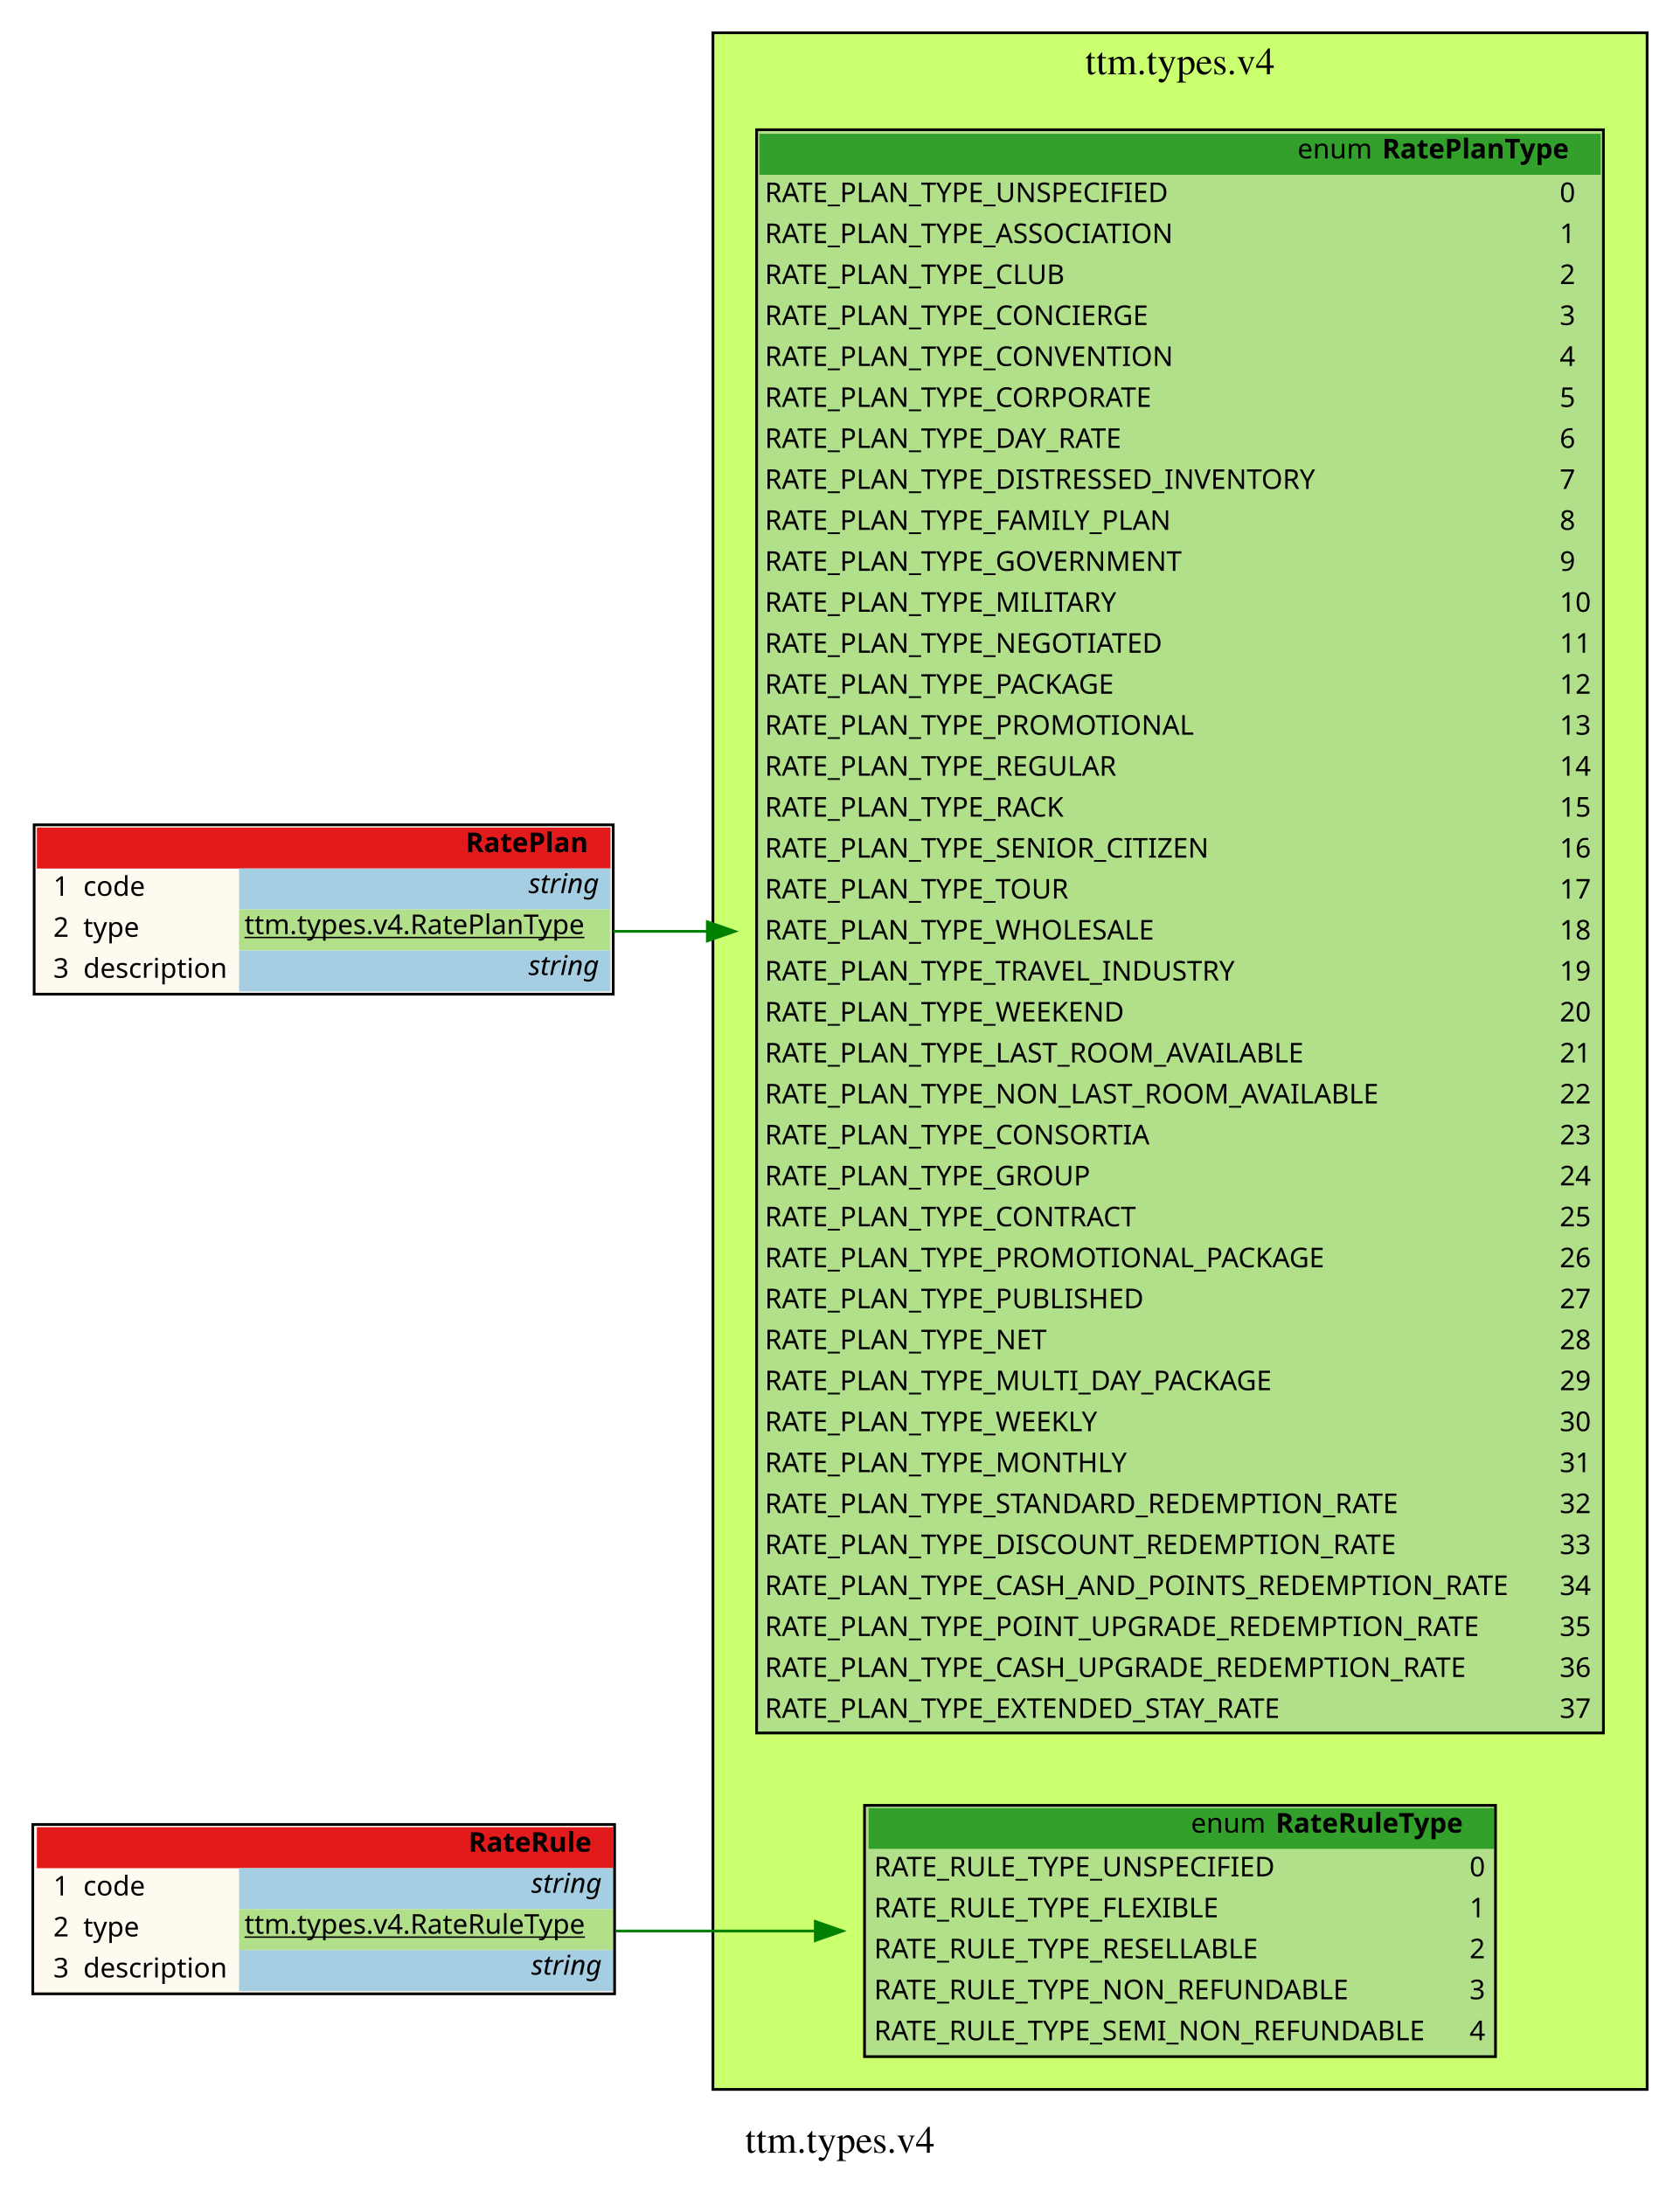
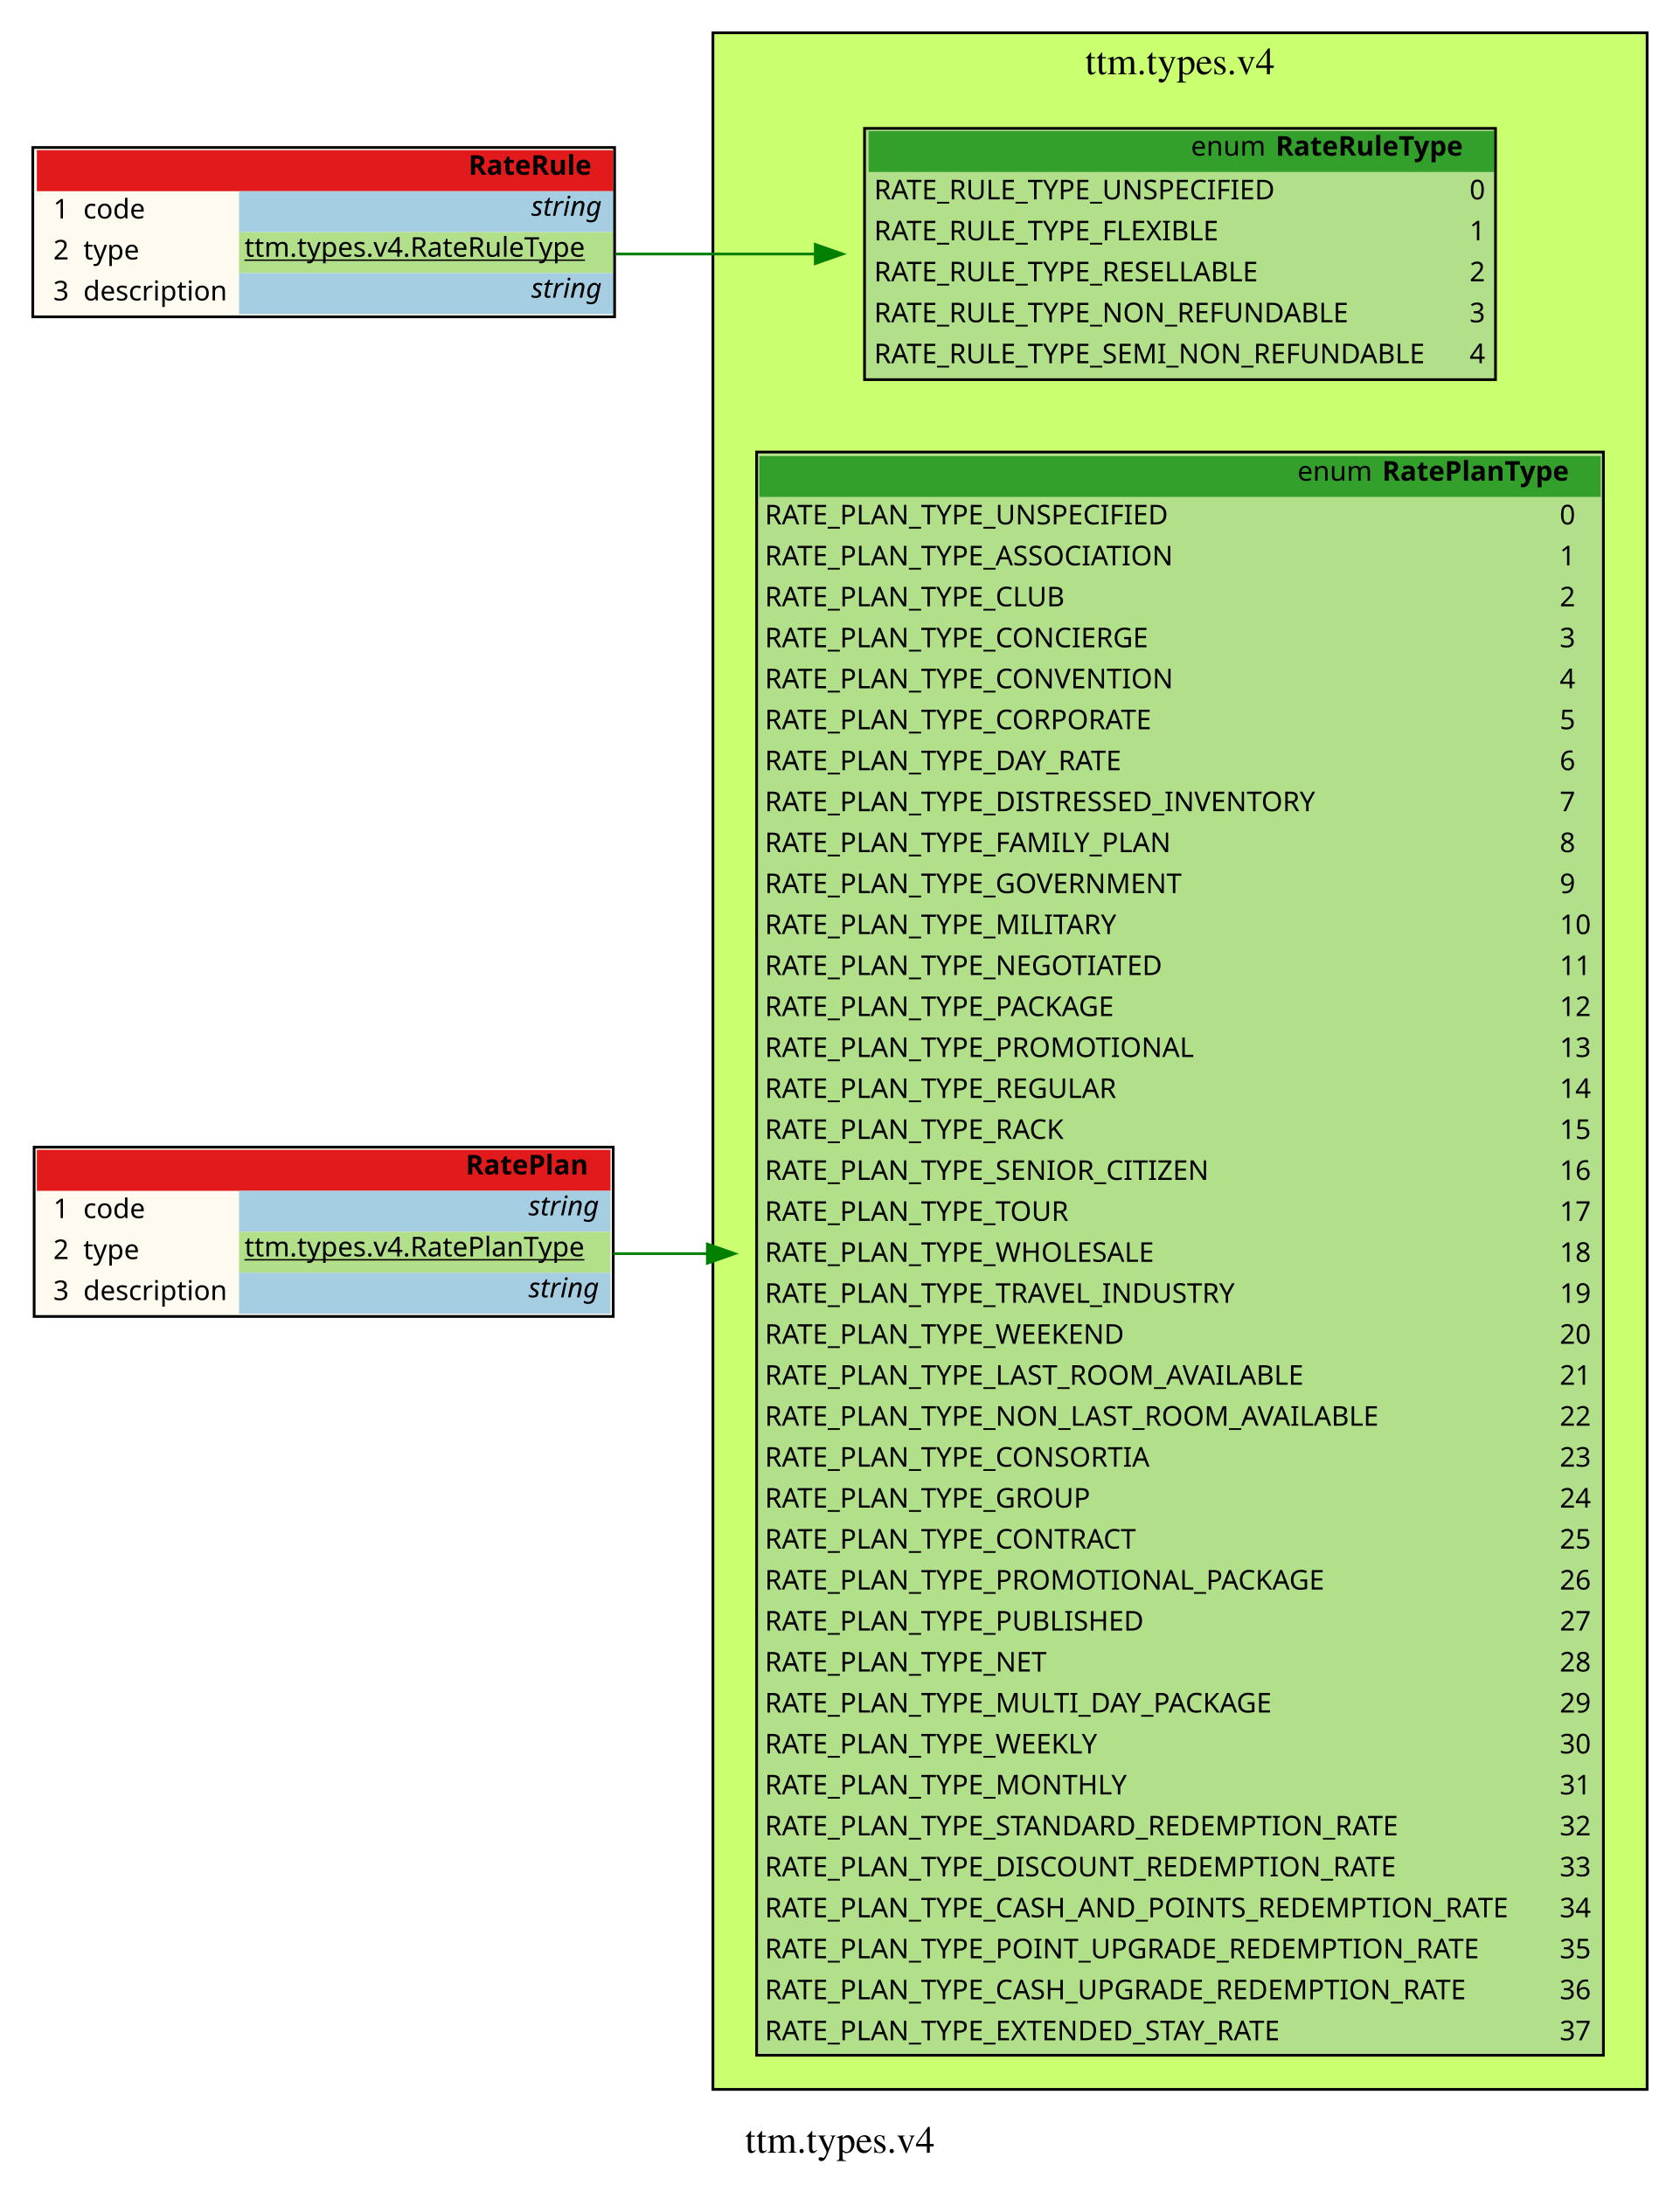
<svg xmlns="http://www.w3.org/2000/svg" xmlns:xlink="http://www.w3.org/1999/xlink" width="820" height="800pt" viewBox="0 0 615 800">
  <g class="graph" transform="translate(4 796)">
    <a xlink:title="ttm.types.v4">
      <text x="303.5" y="-7.8" font-family="Times,serif" font-size="14" text-anchor="middle">ttm.types.v4</text>
    </a>
    <a xlink:title="ttm.types.v4" class="cluster">
      <path fill="#caff70" stroke="#000" d="M257-31v-753h342v753z" />
      <text x="428" y="-768.8" font-family="Times,serif" font-size="14" text-anchor="middle">ttm.types.v4</text>
    </a>
+     <a xlink:title="RatePlanType" class="node">
+       <path fill="#b2df8a" stroke="transparent" d="M273-43.5v-587h310v587z" />
+       <path fill="#33a02c" stroke="transparent" d="M274-614v-15h308v15z" />
+       <text x="471" y="-620" font-family="Ubuntu" font-size="10">enum </text>
+       <text x="502" y="-620" font-family="Ubuntu" font-size="10" font-weight="bold">RatePlanType</text>
+       <path fill="#b2df8a" stroke="transparent" d="M274-599v-15h291v15z" />
+       <text x="276" y="-604" font-family="Ubuntu" font-size="10">RATE_PLAN_TYPE_UNSPECIFIED</text>
+       <path fill="#b2df8a" stroke="transparent" d="M565-599v-15h17v15z" />
+       <text x="567" y="-604" font-family="Ubuntu" font-size="10">0</text>
+       <path fill="#b2df8a" stroke="transparent" d="M274-584v-15h291v15z" />
+       <text x="276" y="-589" font-family="Ubuntu" font-size="10">RATE_PLAN_TYPE_ASSOCIATION</text>
+       <path fill="#b2df8a" stroke="transparent" d="M565-584v-15h17v15z" />
+       <text x="567" y="-589" font-family="Ubuntu" font-size="10">1</text>
+       <path fill="#b2df8a" stroke="transparent" d="M274-569v-15h291v15z" />
+       <text x="276" y="-574" font-family="Ubuntu" font-size="10">RATE_PLAN_TYPE_CLUB</text>
+       <path fill="#b2df8a" stroke="transparent" d="M565-569v-15h17v15z" />
+       <text x="567" y="-574" font-family="Ubuntu" font-size="10">2</text>
+       <path fill="#b2df8a" stroke="transparent" d="M274-554v-15h291v15z" />
+       <text x="276" y="-559" font-family="Ubuntu" font-size="10">RATE_PLAN_TYPE_CONCIERGE</text>
+       <path fill="#b2df8a" stroke="transparent" d="M565-554v-15h17v15z" />
+       <text x="567" y="-559" font-family="Ubuntu" font-size="10">3</text>
+       <path fill="#b2df8a" stroke="transparent" d="M274-539v-15h291v15z" />
+       <text x="276" y="-544" font-family="Ubuntu" font-size="10">RATE_PLAN_TYPE_CONVENTION</text>
+       <path fill="#b2df8a" stroke="transparent" d="M565-539v-15h17v15z" />
+       <text x="567" y="-544" font-family="Ubuntu" font-size="10">4</text>
+       <path fill="#b2df8a" stroke="transparent" d="M274-524v-15h291v15z" />
+       <text x="276" y="-529" font-family="Ubuntu" font-size="10">RATE_PLAN_TYPE_CORPORATE</text>
+       <path fill="#b2df8a" stroke="transparent" d="M565-524v-15h17v15z" />
+       <text x="567" y="-529" font-family="Ubuntu" font-size="10">5</text>
+       <path fill="#b2df8a" stroke="transparent" d="M274-509v-15h291v15z" />
+       <text x="276" y="-514" font-family="Ubuntu" font-size="10">RATE_PLAN_TYPE_DAY_RATE</text>
+       <path fill="#b2df8a" stroke="transparent" d="M565-509v-15h17v15z" />
+       <text x="567" y="-514" font-family="Ubuntu" font-size="10">6</text>
+       <path fill="#b2df8a" stroke="transparent" d="M274-494v-15h291v15z" />
+       <text x="276" y="-499" font-family="Ubuntu" font-size="10">RATE_PLAN_TYPE_DISTRESSED_INVENTORY</text>
+       <path fill="#b2df8a" stroke="transparent" d="M565-494v-15h17v15z" />
+       <text x="567" y="-499" font-family="Ubuntu" font-size="10">7</text>
+       <path fill="#b2df8a" stroke="transparent" d="M274-479v-15h291v15z" />
+       <text x="276" y="-484" font-family="Ubuntu" font-size="10">RATE_PLAN_TYPE_FAMILY_PLAN</text>
+       <path fill="#b2df8a" stroke="transparent" d="M565-479v-15h17v15z" />
+       <text x="567" y="-484" font-family="Ubuntu" font-size="10">8</text>
+       <path fill="#b2df8a" stroke="transparent" d="M274-464v-15h291v15z" />
+       <text x="276" y="-469" font-family="Ubuntu" font-size="10">RATE_PLAN_TYPE_GOVERNMENT</text>
+       <path fill="#b2df8a" stroke="transparent" d="M565-464v-15h17v15z" />
+       <text x="567" y="-469" font-family="Ubuntu" font-size="10">9</text>
+       <path fill="#b2df8a" stroke="transparent" d="M274-449v-15h291v15z" />
+       <text x="276" y="-454" font-family="Ubuntu" font-size="10">RATE_PLAN_TYPE_MILITARY</text>
+       <path fill="#b2df8a" stroke="transparent" d="M565-449v-15h17v15z" />
+       <text x="567" y="-454" font-family="Ubuntu" font-size="10">10</text>
+       <path fill="#b2df8a" stroke="transparent" d="M274-434v-15h291v15z" />
+       <text x="276" y="-439" font-family="Ubuntu" font-size="10">RATE_PLAN_TYPE_NEGOTIATED</text>
+       <path fill="#b2df8a" stroke="transparent" d="M565-434v-15h17v15z" />
+       <text x="567" y="-439" font-family="Ubuntu" font-size="10">11</text>
+       <path fill="#b2df8a" stroke="transparent" d="M274-419v-15h291v15z" />
+       <text x="276" y="-424" font-family="Ubuntu" font-size="10">RATE_PLAN_TYPE_PACKAGE</text>
+       <path fill="#b2df8a" stroke="transparent" d="M565-419v-15h17v15z" />
+       <text x="567" y="-424" font-family="Ubuntu" font-size="10">12</text>
+       <path fill="#b2df8a" stroke="transparent" d="M274-404v-15h291v15z" />
+       <text x="276" y="-409" font-family="Ubuntu" font-size="10">RATE_PLAN_TYPE_PROMOTIONAL</text>
+       <path fill="#b2df8a" stroke="transparent" d="M565-404v-15h17v15z" />
+       <text x="567" y="-409" font-family="Ubuntu" font-size="10">13</text>
+       <path fill="#b2df8a" stroke="transparent" d="M274-389v-15h291v15z" />
+       <text x="276" y="-394" font-family="Ubuntu" font-size="10">RATE_PLAN_TYPE_REGULAR</text>
+       <path fill="#b2df8a" stroke="transparent" d="M565-389v-15h17v15z" />
+       <text x="567" y="-394" font-family="Ubuntu" font-size="10">14</text>
+       <path fill="#b2df8a" stroke="transparent" d="M274-374v-15h291v15z" />
+       <text x="276" y="-379" font-family="Ubuntu" font-size="10">RATE_PLAN_TYPE_RACK</text>
+       <path fill="#b2df8a" stroke="transparent" d="M565-374v-15h17v15z" />
+       <text x="567" y="-379" font-family="Ubuntu" font-size="10">15</text>
+       <path fill="#b2df8a" stroke="transparent" d="M274-359v-15h291v15z" />
+       <text x="276" y="-364" font-family="Ubuntu" font-size="10">RATE_PLAN_TYPE_SENIOR_CITIZEN</text>
+       <path fill="#b2df8a" stroke="transparent" d="M565-359v-15h17v15z" />
+       <text x="567" y="-364" font-family="Ubuntu" font-size="10">16</text>
+       <path fill="#b2df8a" stroke="transparent" d="M274-344v-15h291v15z" />
+       <text x="276" y="-349" font-family="Ubuntu" font-size="10">RATE_PLAN_TYPE_TOUR</text>
+       <path fill="#b2df8a" stroke="transparent" d="M565-344v-15h17v15z" />
+       <text x="567" y="-349" font-family="Ubuntu" font-size="10">17</text>
+       <path fill="#b2df8a" stroke="transparent" d="M274-329v-15h291v15z" />
+       <text x="276" y="-334" font-family="Ubuntu" font-size="10">RATE_PLAN_TYPE_WHOLESALE</text>
+       <path fill="#b2df8a" stroke="transparent" d="M565-329v-15h17v15z" />
+       <text x="567" y="-334" font-family="Ubuntu" font-size="10">18</text>
+       <path fill="#b2df8a" stroke="transparent" d="M274-314v-15h291v15z" />
+       <text x="276" y="-319" font-family="Ubuntu" font-size="10">RATE_PLAN_TYPE_TRAVEL_INDUSTRY</text>
+       <path fill="#b2df8a" stroke="transparent" d="M565-314v-15h17v15z" />
+       <text x="567" y="-319" font-family="Ubuntu" font-size="10">19</text>
+       <path fill="#b2df8a" stroke="transparent" d="M274-299v-15h291v15z" />
+       <text x="276" y="-304" font-family="Ubuntu" font-size="10">RATE_PLAN_TYPE_WEEKEND</text>
+       <path fill="#b2df8a" stroke="transparent" d="M565-299v-15h17v15z" />
+       <text x="567" y="-304" font-family="Ubuntu" font-size="10">20</text>
+       <path fill="#b2df8a" stroke="transparent" d="M274-284v-15h291v15z" />
+       <text x="276" y="-289" font-family="Ubuntu" font-size="10">RATE_PLAN_TYPE_LAST_ROOM_AVAILABLE</text>
+       <path fill="#b2df8a" stroke="transparent" d="M565-284v-15h17v15z" />
+       <text x="567" y="-289" font-family="Ubuntu" font-size="10">21</text>
+       <path fill="#b2df8a" stroke="transparent" d="M274-269v-15h291v15z" />
+       <text x="276" y="-274" font-family="Ubuntu" font-size="10">RATE_PLAN_TYPE_NON_LAST_ROOM_AVAILABLE</text>
+       <path fill="#b2df8a" stroke="transparent" d="M565-269v-15h17v15z" />
+       <text x="567" y="-274" font-family="Ubuntu" font-size="10">22</text>
+       <path fill="#b2df8a" stroke="transparent" d="M274-254v-15h291v15z" />
+       <text x="276" y="-259" font-family="Ubuntu" font-size="10">RATE_PLAN_TYPE_CONSORTIA</text>
+       <path fill="#b2df8a" stroke="transparent" d="M565-254v-15h17v15z" />
+       <text x="567" y="-259" font-family="Ubuntu" font-size="10">23</text>
+       <path fill="#b2df8a" stroke="transparent" d="M274-239v-15h291v15z" />
+       <text x="276" y="-244" font-family="Ubuntu" font-size="10">RATE_PLAN_TYPE_GROUP</text>
+       <path fill="#b2df8a" stroke="transparent" d="M565-239v-15h17v15z" />
+       <text x="567" y="-244" font-family="Ubuntu" font-size="10">24</text>
+       <path fill="#b2df8a" stroke="transparent" d="M274-224v-15h291v15z" />
+       <text x="276" y="-229" font-family="Ubuntu" font-size="10">RATE_PLAN_TYPE_CONTRACT</text>
+       <path fill="#b2df8a" stroke="transparent" d="M565-224v-15h17v15z" />
+       <text x="567" y="-229" font-family="Ubuntu" font-size="10">25</text>
+       <path fill="#b2df8a" stroke="transparent" d="M274-209v-15h291v15z" />
+       <text x="276" y="-214" font-family="Ubuntu" font-size="10">RATE_PLAN_TYPE_PROMOTIONAL_PACKAGE</text>
+       <path fill="#b2df8a" stroke="transparent" d="M565-209v-15h17v15z" />
+       <text x="567" y="-214" font-family="Ubuntu" font-size="10">26</text>
+       <path fill="#b2df8a" stroke="transparent" d="M274-194v-15h291v15z" />
+       <text x="276" y="-199" font-family="Ubuntu" font-size="10">RATE_PLAN_TYPE_PUBLISHED</text>
+       <path fill="#b2df8a" stroke="transparent" d="M565-194v-15h17v15z" />
+       <text x="567" y="-199" font-family="Ubuntu" font-size="10">27</text>
+       <path fill="#b2df8a" stroke="transparent" d="M274-179v-15h291v15z" />
+       <text x="276" y="-184" font-family="Ubuntu" font-size="10">RATE_PLAN_TYPE_NET</text>
+       <path fill="#b2df8a" stroke="transparent" d="M565-179v-15h17v15z" />
+       <text x="567" y="-184" font-family="Ubuntu" font-size="10">28</text>
+       <path fill="#b2df8a" stroke="transparent" d="M274-164v-15h291v15z" />
+       <text x="276" y="-169" font-family="Ubuntu" font-size="10">RATE_PLAN_TYPE_MULTI_DAY_PACKAGE</text>
+       <path fill="#b2df8a" stroke="transparent" d="M565-164v-15h17v15z" />
+       <text x="567" y="-169" font-family="Ubuntu" font-size="10">29</text>
+       <path fill="#b2df8a" stroke="transparent" d="M274-149v-15h291v15z" />
+       <text x="276" y="-154" font-family="Ubuntu" font-size="10">RATE_PLAN_TYPE_WEEKLY</text>
+       <path fill="#b2df8a" stroke="transparent" d="M565-149v-15h17v15z" />
+       <text x="567" y="-154" font-family="Ubuntu" font-size="10">30</text>
+       <path fill="#b2df8a" stroke="transparent" d="M274-134v-15h291v15z" />
+       <text x="276" y="-139" font-family="Ubuntu" font-size="10">RATE_PLAN_TYPE_MONTHLY</text>
+       <path fill="#b2df8a" stroke="transparent" d="M565-134v-15h17v15z" />
+       <text x="567" y="-139" font-family="Ubuntu" font-size="10">31</text>
+       <path fill="#b2df8a" stroke="transparent" d="M274-119v-15h291v15z" />
+       <text x="276" y="-124" font-family="Ubuntu" font-size="10">RATE_PLAN_TYPE_STANDARD_REDEMPTION_RATE</text>
+       <path fill="#b2df8a" stroke="transparent" d="M565-119v-15h17v15z" />
+       <text x="567" y="-124" font-family="Ubuntu" font-size="10">32</text>
+       <path fill="#b2df8a" stroke="transparent" d="M274-104v-15h291v15z" />
+       <text x="276" y="-109" font-family="Ubuntu" font-size="10">RATE_PLAN_TYPE_DISCOUNT_REDEMPTION_RATE</text>
+       <path fill="#b2df8a" stroke="transparent" d="M565-104v-15h17v15z" />
+       <text x="567" y="-109" font-family="Ubuntu" font-size="10">33</text>
+       <path fill="#b2df8a" stroke="transparent" d="M274-89v-15h291v15z" />
+       <text x="276" y="-94" font-family="Ubuntu" font-size="10">RATE_PLAN_TYPE_CASH_AND_POINTS_REDEMPTION_RATE</text>
+       <path fill="#b2df8a" stroke="transparent" d="M565-89v-15h17v15z" />
+       <text x="567" y="-94" font-family="Ubuntu" font-size="10">34</text>
+       <path fill="#b2df8a" stroke="transparent" d="M274-74v-15h291v15z" />
+       <text x="276" y="-79" font-family="Ubuntu" font-size="10">RATE_PLAN_TYPE_POINT_UPGRADE_REDEMPTION_RATE</text>
+       <path fill="#b2df8a" stroke="transparent" d="M565-74v-15h17v15z" />
+       <text x="567" y="-79" font-family="Ubuntu" font-size="10">35</text>
+       <path fill="#b2df8a" stroke="transparent" d="M274-59v-15h291v15z" />
+       <text x="276" y="-64" font-family="Ubuntu" font-size="10">RATE_PLAN_TYPE_CASH_UPGRADE_REDEMPTION_RATE</text>
+       <path fill="#b2df8a" stroke="transparent" d="M565-59v-15h17v15z" />
+       <text x="567" y="-64" font-family="Ubuntu" font-size="10">36</text>
+       <path fill="#b2df8a" stroke="transparent" d="M274-44v-15h291v15z" />
+       <text x="276" y="-49" font-family="Ubuntu" font-size="10">RATE_PLAN_TYPE_EXTENDED_STAY_RATE</text>
+       <path fill="#b2df8a" stroke="transparent" d="M565-44v-15h17v15z" />
+       <text x="567" y="-49" font-family="Ubuntu" font-size="10">37</text>
+       <path fill="none" stroke="#000" d="M273-43.5v-587h310v587z" />
+     </a>
    <a xlink:title="RateRuleType" class="node">
-       <path fill="#b2df8a" stroke="transparent" d="M312.5-43v-92h231v92z" />
-       <path fill="#33a02c" stroke="transparent" d="M314-119v-15h229v15z" />
-       <text x="432" y="-125" font-family="Ubuntu" font-size="10">enum </text>
-       <text x="463" y="-125" font-family="Ubuntu" font-size="10" font-weight="bold">RateRuleType</text>
-       <path fill="#b2df8a" stroke="transparent" d="M314-104v-15h218v15z" />
-       <text x="316" y="-109" font-family="Ubuntu" font-size="10">RATE_RULE_TYPE_UNSPECIFIED</text>
-       <path fill="#b2df8a" stroke="transparent" d="M532-104v-15h11v15z" />
-       <text x="534" y="-109" font-family="Ubuntu" font-size="10">0</text>
-       <path fill="#b2df8a" stroke="transparent" d="M314-89v-15h218v15z" />
-       <text x="316" y="-94" font-family="Ubuntu" font-size="10">RATE_RULE_TYPE_FLEXIBLE</text>
-       <path fill="#b2df8a" stroke="transparent" d="M532-89v-15h11v15z" />
-       <text x="534" y="-94" font-family="Ubuntu" font-size="10">1</text>
-       <path fill="#b2df8a" stroke="transparent" d="M314-74v-15h218v15z" />
-       <text x="316" y="-79" font-family="Ubuntu" font-size="10">RATE_RULE_TYPE_RESELLABLE</text>
-       <path fill="#b2df8a" stroke="transparent" d="M532-74v-15h11v15z" />
-       <text x="534" y="-79" font-family="Ubuntu" font-size="10">2</text>
-       <path fill="#b2df8a" stroke="transparent" d="M314-59v-15h218v15z" />
-       <text x="316" y="-64" font-family="Ubuntu" font-size="10">RATE_RULE_TYPE_NON_REFUNDABLE</text>
-       <path fill="#b2df8a" stroke="transparent" d="M532-59v-15h11v15z" />
-       <text x="534" y="-64" font-family="Ubuntu" font-size="10">3</text>
-       <path fill="#b2df8a" stroke="transparent" d="M314-44v-15h218v15z" />
-       <text x="316" y="-49" font-family="Ubuntu" font-size="10">RATE_RULE_TYPE_SEMI_NON_REFUNDABLE</text>
-       <path fill="#b2df8a" stroke="transparent" d="M532-44v-15h11v15z" />
-       <text x="534" y="-49" font-family="Ubuntu" font-size="10">4</text>
-       <path fill="none" stroke="#000" d="M312.5-43v-92h231v92z" />
-     </a>
-     <a xlink:title="RatePlanType" class="node">
-       <path fill="#b2df8a" stroke="transparent" d="M273-161.5v-587h310v587z" />
-       <path fill="#33a02c" stroke="transparent" d="M274-732v-15h308v15z" />
-       <text x="471" y="-738" font-family="Ubuntu" font-size="10">enum </text>
-       <text x="502" y="-738" font-family="Ubuntu" font-size="10" font-weight="bold">RatePlanType</text>
-       <path fill="#b2df8a" stroke="transparent" d="M274-717v-15h291v15z" />
-       <text x="276" y="-722" font-family="Ubuntu" font-size="10">RATE_PLAN_TYPE_UNSPECIFIED</text>
-       <path fill="#b2df8a" stroke="transparent" d="M565-717v-15h17v15z" />
-       <text x="567" y="-722" font-family="Ubuntu" font-size="10">0</text>
-       <path fill="#b2df8a" stroke="transparent" d="M274-702v-15h291v15z" />
-       <text x="276" y="-707" font-family="Ubuntu" font-size="10">RATE_PLAN_TYPE_ASSOCIATION</text>
-       <path fill="#b2df8a" stroke="transparent" d="M565-702v-15h17v15z" />
-       <text x="567" y="-707" font-family="Ubuntu" font-size="10">1</text>
-       <path fill="#b2df8a" stroke="transparent" d="M274-687v-15h291v15z" />
-       <text x="276" y="-692" font-family="Ubuntu" font-size="10">RATE_PLAN_TYPE_CLUB</text>
-       <path fill="#b2df8a" stroke="transparent" d="M565-687v-15h17v15z" />
-       <text x="567" y="-692" font-family="Ubuntu" font-size="10">2</text>
-       <path fill="#b2df8a" stroke="transparent" d="M274-672v-15h291v15z" />
-       <text x="276" y="-677" font-family="Ubuntu" font-size="10">RATE_PLAN_TYPE_CONCIERGE</text>
-       <path fill="#b2df8a" stroke="transparent" d="M565-672v-15h17v15z" />
-       <text x="567" y="-677" font-family="Ubuntu" font-size="10">3</text>
-       <path fill="#b2df8a" stroke="transparent" d="M274-657v-15h291v15z" />
-       <text x="276" y="-662" font-family="Ubuntu" font-size="10">RATE_PLAN_TYPE_CONVENTION</text>
-       <path fill="#b2df8a" stroke="transparent" d="M565-657v-15h17v15z" />
-       <text x="567" y="-662" font-family="Ubuntu" font-size="10">4</text>
-       <path fill="#b2df8a" stroke="transparent" d="M274-642v-15h291v15z" />
-       <text x="276" y="-647" font-family="Ubuntu" font-size="10">RATE_PLAN_TYPE_CORPORATE</text>
-       <path fill="#b2df8a" stroke="transparent" d="M565-642v-15h17v15z" />
-       <text x="567" y="-647" font-family="Ubuntu" font-size="10">5</text>
-       <path fill="#b2df8a" stroke="transparent" d="M274-627v-15h291v15z" />
-       <text x="276" y="-632" font-family="Ubuntu" font-size="10">RATE_PLAN_TYPE_DAY_RATE</text>
-       <path fill="#b2df8a" stroke="transparent" d="M565-627v-15h17v15z" />
-       <text x="567" y="-632" font-family="Ubuntu" font-size="10">6</text>
-       <path fill="#b2df8a" stroke="transparent" d="M274-612v-15h291v15z" />
-       <text x="276" y="-617" font-family="Ubuntu" font-size="10">RATE_PLAN_TYPE_DISTRESSED_INVENTORY</text>
-       <path fill="#b2df8a" stroke="transparent" d="M565-612v-15h17v15z" />
-       <text x="567" y="-617" font-family="Ubuntu" font-size="10">7</text>
-       <path fill="#b2df8a" stroke="transparent" d="M274-597v-15h291v15z" />
-       <text x="276" y="-602" font-family="Ubuntu" font-size="10">RATE_PLAN_TYPE_FAMILY_PLAN</text>
-       <path fill="#b2df8a" stroke="transparent" d="M565-597v-15h17v15z" />
-       <text x="567" y="-602" font-family="Ubuntu" font-size="10">8</text>
-       <path fill="#b2df8a" stroke="transparent" d="M274-582v-15h291v15z" />
-       <text x="276" y="-587" font-family="Ubuntu" font-size="10">RATE_PLAN_TYPE_GOVERNMENT</text>
-       <path fill="#b2df8a" stroke="transparent" d="M565-582v-15h17v15z" />
-       <text x="567" y="-587" font-family="Ubuntu" font-size="10">9</text>
-       <path fill="#b2df8a" stroke="transparent" d="M274-567v-15h291v15z" />
-       <text x="276" y="-572" font-family="Ubuntu" font-size="10">RATE_PLAN_TYPE_MILITARY</text>
-       <path fill="#b2df8a" stroke="transparent" d="M565-567v-15h17v15z" />
-       <text x="567" y="-572" font-family="Ubuntu" font-size="10">10</text>
-       <path fill="#b2df8a" stroke="transparent" d="M274-552v-15h291v15z" />
-       <text x="276" y="-557" font-family="Ubuntu" font-size="10">RATE_PLAN_TYPE_NEGOTIATED</text>
-       <path fill="#b2df8a" stroke="transparent" d="M565-552v-15h17v15z" />
-       <text x="567" y="-557" font-family="Ubuntu" font-size="10">11</text>
-       <path fill="#b2df8a" stroke="transparent" d="M274-537v-15h291v15z" />
-       <text x="276" y="-542" font-family="Ubuntu" font-size="10">RATE_PLAN_TYPE_PACKAGE</text>
-       <path fill="#b2df8a" stroke="transparent" d="M565-537v-15h17v15z" />
-       <text x="567" y="-542" font-family="Ubuntu" font-size="10">12</text>
-       <path fill="#b2df8a" stroke="transparent" d="M274-522v-15h291v15z" />
-       <text x="276" y="-527" font-family="Ubuntu" font-size="10">RATE_PLAN_TYPE_PROMOTIONAL</text>
-       <path fill="#b2df8a" stroke="transparent" d="M565-522v-15h17v15z" />
-       <text x="567" y="-527" font-family="Ubuntu" font-size="10">13</text>
-       <path fill="#b2df8a" stroke="transparent" d="M274-507v-15h291v15z" />
-       <text x="276" y="-512" font-family="Ubuntu" font-size="10">RATE_PLAN_TYPE_REGULAR</text>
-       <path fill="#b2df8a" stroke="transparent" d="M565-507v-15h17v15z" />
-       <text x="567" y="-512" font-family="Ubuntu" font-size="10">14</text>
-       <path fill="#b2df8a" stroke="transparent" d="M274-492v-15h291v15z" />
-       <text x="276" y="-497" font-family="Ubuntu" font-size="10">RATE_PLAN_TYPE_RACK</text>
-       <path fill="#b2df8a" stroke="transparent" d="M565-492v-15h17v15z" />
-       <text x="567" y="-497" font-family="Ubuntu" font-size="10">15</text>
-       <path fill="#b2df8a" stroke="transparent" d="M274-477v-15h291v15z" />
-       <text x="276" y="-482" font-family="Ubuntu" font-size="10">RATE_PLAN_TYPE_SENIOR_CITIZEN</text>
-       <path fill="#b2df8a" stroke="transparent" d="M565-477v-15h17v15z" />
-       <text x="567" y="-482" font-family="Ubuntu" font-size="10">16</text>
-       <path fill="#b2df8a" stroke="transparent" d="M274-462v-15h291v15z" />
-       <text x="276" y="-467" font-family="Ubuntu" font-size="10">RATE_PLAN_TYPE_TOUR</text>
-       <path fill="#b2df8a" stroke="transparent" d="M565-462v-15h17v15z" />
-       <text x="567" y="-467" font-family="Ubuntu" font-size="10">17</text>
-       <path fill="#b2df8a" stroke="transparent" d="M274-447v-15h291v15z" />
-       <text x="276" y="-452" font-family="Ubuntu" font-size="10">RATE_PLAN_TYPE_WHOLESALE</text>
-       <path fill="#b2df8a" stroke="transparent" d="M565-447v-15h17v15z" />
-       <text x="567" y="-452" font-family="Ubuntu" font-size="10">18</text>
-       <path fill="#b2df8a" stroke="transparent" d="M274-432v-15h291v15z" />
-       <text x="276" y="-437" font-family="Ubuntu" font-size="10">RATE_PLAN_TYPE_TRAVEL_INDUSTRY</text>
-       <path fill="#b2df8a" stroke="transparent" d="M565-432v-15h17v15z" />
-       <text x="567" y="-437" font-family="Ubuntu" font-size="10">19</text>
-       <path fill="#b2df8a" stroke="transparent" d="M274-417v-15h291v15z" />
-       <text x="276" y="-422" font-family="Ubuntu" font-size="10">RATE_PLAN_TYPE_WEEKEND</text>
-       <path fill="#b2df8a" stroke="transparent" d="M565-417v-15h17v15z" />
-       <text x="567" y="-422" font-family="Ubuntu" font-size="10">20</text>
-       <path fill="#b2df8a" stroke="transparent" d="M274-402v-15h291v15z" />
-       <text x="276" y="-407" font-family="Ubuntu" font-size="10">RATE_PLAN_TYPE_LAST_ROOM_AVAILABLE</text>
-       <path fill="#b2df8a" stroke="transparent" d="M565-402v-15h17v15z" />
-       <text x="567" y="-407" font-family="Ubuntu" font-size="10">21</text>
-       <path fill="#b2df8a" stroke="transparent" d="M274-387v-15h291v15z" />
-       <text x="276" y="-392" font-family="Ubuntu" font-size="10">RATE_PLAN_TYPE_NON_LAST_ROOM_AVAILABLE</text>
-       <path fill="#b2df8a" stroke="transparent" d="M565-387v-15h17v15z" />
-       <text x="567" y="-392" font-family="Ubuntu" font-size="10">22</text>
-       <path fill="#b2df8a" stroke="transparent" d="M274-372v-15h291v15z" />
-       <text x="276" y="-377" font-family="Ubuntu" font-size="10">RATE_PLAN_TYPE_CONSORTIA</text>
-       <path fill="#b2df8a" stroke="transparent" d="M565-372v-15h17v15z" />
-       <text x="567" y="-377" font-family="Ubuntu" font-size="10">23</text>
-       <path fill="#b2df8a" stroke="transparent" d="M274-357v-15h291v15z" />
-       <text x="276" y="-362" font-family="Ubuntu" font-size="10">RATE_PLAN_TYPE_GROUP</text>
-       <path fill="#b2df8a" stroke="transparent" d="M565-357v-15h17v15z" />
-       <text x="567" y="-362" font-family="Ubuntu" font-size="10">24</text>
-       <path fill="#b2df8a" stroke="transparent" d="M274-342v-15h291v15z" />
-       <text x="276" y="-347" font-family="Ubuntu" font-size="10">RATE_PLAN_TYPE_CONTRACT</text>
-       <path fill="#b2df8a" stroke="transparent" d="M565-342v-15h17v15z" />
-       <text x="567" y="-347" font-family="Ubuntu" font-size="10">25</text>
-       <path fill="#b2df8a" stroke="transparent" d="M274-327v-15h291v15z" />
-       <text x="276" y="-332" font-family="Ubuntu" font-size="10">RATE_PLAN_TYPE_PROMOTIONAL_PACKAGE</text>
-       <path fill="#b2df8a" stroke="transparent" d="M565-327v-15h17v15z" />
-       <text x="567" y="-332" font-family="Ubuntu" font-size="10">26</text>
-       <path fill="#b2df8a" stroke="transparent" d="M274-312v-15h291v15z" />
-       <text x="276" y="-317" font-family="Ubuntu" font-size="10">RATE_PLAN_TYPE_PUBLISHED</text>
-       <path fill="#b2df8a" stroke="transparent" d="M565-312v-15h17v15z" />
-       <text x="567" y="-317" font-family="Ubuntu" font-size="10">27</text>
-       <path fill="#b2df8a" stroke="transparent" d="M274-297v-15h291v15z" />
-       <text x="276" y="-302" font-family="Ubuntu" font-size="10">RATE_PLAN_TYPE_NET</text>
-       <path fill="#b2df8a" stroke="transparent" d="M565-297v-15h17v15z" />
-       <text x="567" y="-302" font-family="Ubuntu" font-size="10">28</text>
-       <path fill="#b2df8a" stroke="transparent" d="M274-282v-15h291v15z" />
-       <text x="276" y="-287" font-family="Ubuntu" font-size="10">RATE_PLAN_TYPE_MULTI_DAY_PACKAGE</text>
-       <path fill="#b2df8a" stroke="transparent" d="M565-282v-15h17v15z" />
-       <text x="567" y="-287" font-family="Ubuntu" font-size="10">29</text>
-       <path fill="#b2df8a" stroke="transparent" d="M274-267v-15h291v15z" />
-       <text x="276" y="-272" font-family="Ubuntu" font-size="10">RATE_PLAN_TYPE_WEEKLY</text>
-       <path fill="#b2df8a" stroke="transparent" d="M565-267v-15h17v15z" />
-       <text x="567" y="-272" font-family="Ubuntu" font-size="10">30</text>
-       <path fill="#b2df8a" stroke="transparent" d="M274-252v-15h291v15z" />
-       <text x="276" y="-257" font-family="Ubuntu" font-size="10">RATE_PLAN_TYPE_MONTHLY</text>
-       <path fill="#b2df8a" stroke="transparent" d="M565-252v-15h17v15z" />
-       <text x="567" y="-257" font-family="Ubuntu" font-size="10">31</text>
-       <path fill="#b2df8a" stroke="transparent" d="M274-237v-15h291v15z" />
-       <text x="276" y="-242" font-family="Ubuntu" font-size="10">RATE_PLAN_TYPE_STANDARD_REDEMPTION_RATE</text>
-       <path fill="#b2df8a" stroke="transparent" d="M565-237v-15h17v15z" />
-       <text x="567" y="-242" font-family="Ubuntu" font-size="10">32</text>
-       <path fill="#b2df8a" stroke="transparent" d="M274-222v-15h291v15z" />
-       <text x="276" y="-227" font-family="Ubuntu" font-size="10">RATE_PLAN_TYPE_DISCOUNT_REDEMPTION_RATE</text>
-       <path fill="#b2df8a" stroke="transparent" d="M565-222v-15h17v15z" />
-       <text x="567" y="-227" font-family="Ubuntu" font-size="10">33</text>
-       <path fill="#b2df8a" stroke="transparent" d="M274-207v-15h291v15z" />
-       <text x="276" y="-212" font-family="Ubuntu" font-size="10">RATE_PLAN_TYPE_CASH_AND_POINTS_REDEMPTION_RATE</text>
-       <path fill="#b2df8a" stroke="transparent" d="M565-207v-15h17v15z" />
-       <text x="567" y="-212" font-family="Ubuntu" font-size="10">34</text>
-       <path fill="#b2df8a" stroke="transparent" d="M274-192v-15h291v15z" />
-       <text x="276" y="-197" font-family="Ubuntu" font-size="10">RATE_PLAN_TYPE_POINT_UPGRADE_REDEMPTION_RATE</text>
-       <path fill="#b2df8a" stroke="transparent" d="M565-192v-15h17v15z" />
-       <text x="567" y="-197" font-family="Ubuntu" font-size="10">35</text>
-       <path fill="#b2df8a" stroke="transparent" d="M274-177v-15h291v15z" />
-       <text x="276" y="-182" font-family="Ubuntu" font-size="10">RATE_PLAN_TYPE_CASH_UPGRADE_REDEMPTION_RATE</text>
-       <path fill="#b2df8a" stroke="transparent" d="M565-177v-15h17v15z" />
-       <text x="567" y="-182" font-family="Ubuntu" font-size="10">36</text>
-       <path fill="#b2df8a" stroke="transparent" d="M274-162v-15h291v15z" />
-       <text x="276" y="-167" font-family="Ubuntu" font-size="10">RATE_PLAN_TYPE_EXTENDED_STAY_RATE</text>
-       <path fill="#b2df8a" stroke="transparent" d="M565-162v-15h17v15z" />
-       <text x="567" y="-167" font-family="Ubuntu" font-size="10">37</text>
-       <path fill="none" stroke="#000" d="M273-161.5v-587h310v587z" />
+       <path fill="#b2df8a" stroke="transparent" d="M312.5-657v-92h231v92z" />
+       <path fill="#33a02c" stroke="transparent" d="M314-733v-15h229v15z" />
+       <text x="432" y="-739" font-family="Ubuntu" font-size="10">enum </text>
+       <text x="463" y="-739" font-family="Ubuntu" font-size="10" font-weight="bold">RateRuleType</text>
+       <path fill="#b2df8a" stroke="transparent" d="M314-718v-15h218v15z" />
+       <text x="316" y="-723" font-family="Ubuntu" font-size="10">RATE_RULE_TYPE_UNSPECIFIED</text>
+       <path fill="#b2df8a" stroke="transparent" d="M532-718v-15h11v15z" />
+       <text x="534" y="-723" font-family="Ubuntu" font-size="10">0</text>
+       <path fill="#b2df8a" stroke="transparent" d="M314-703v-15h218v15z" />
+       <text x="316" y="-708" font-family="Ubuntu" font-size="10">RATE_RULE_TYPE_FLEXIBLE</text>
+       <path fill="#b2df8a" stroke="transparent" d="M532-703v-15h11v15z" />
+       <text x="534" y="-708" font-family="Ubuntu" font-size="10">1</text>
+       <path fill="#b2df8a" stroke="transparent" d="M314-688v-15h218v15z" />
+       <text x="316" y="-693" font-family="Ubuntu" font-size="10">RATE_RULE_TYPE_RESELLABLE</text>
+       <path fill="#b2df8a" stroke="transparent" d="M532-688v-15h11v15z" />
+       <text x="534" y="-693" font-family="Ubuntu" font-size="10">2</text>
+       <path fill="#b2df8a" stroke="transparent" d="M314-673v-15h218v15z" />
+       <text x="316" y="-678" font-family="Ubuntu" font-size="10">RATE_RULE_TYPE_NON_REFUNDABLE</text>
+       <path fill="#b2df8a" stroke="transparent" d="M532-673v-15h11v15z" />
+       <text x="534" y="-678" font-family="Ubuntu" font-size="10">3</text>
+       <path fill="#b2df8a" stroke="transparent" d="M314-658v-15h218v15z" />
+       <text x="316" y="-663" font-family="Ubuntu" font-size="10">RATE_RULE_TYPE_SEMI_NON_REFUNDABLE</text>
+       <path fill="#b2df8a" stroke="transparent" d="M532-658v-15h11v15z" />
+       <text x="534" y="-663" font-family="Ubuntu" font-size="10">4</text>
+       <path fill="none" stroke="#000" d="M312.5-657v-92h231v92z" />
+     </a>
+     <a xlink:title="ttm.types.v4.RateRule" class="node">
+       <path fill="#fffaf0" stroke="transparent" d="M8-680v-62h213v62z" />
+       <path fill="#e31a1c" stroke="transparent" d="M9.5-726v-15h211v15z" />
+       <text x="167.5" y="-732" font-family="Ubuntu" font-size="10" font-weight="bold">RateRule</text>
+       <text x="15.5" y="-716" font-family="Ubuntu" font-size="10">1</text>
+       <text x="26.5" y="-716" font-family="Ubuntu" font-size="10">code</text>
+       <path fill="#a6cee3" stroke="transparent" d="M83.5-711v-15h137v15z" />
+       <text x="190.5" y="-717" font-family="Ubuntu" font-size="10" font-style="italic">string</text>
+       <text x="15.5" y="-701" font-family="Ubuntu" font-size="10">2</text>
+       <text x="26.5" y="-701" font-family="Ubuntu" font-size="10">type</text>
+       <path fill="#b2df8a" stroke="transparent" d="M83.5-696v-15h137v15z" />
+       <text x="85.5" y="-702" font-family="Ubuntu" font-size="10" text-decoration="underline">ttm.types.v4.RateRuleType</text>
+       <text x="15.5" y="-686" font-family="Ubuntu" font-size="10">3</text>
+       <text x="26.5" y="-686" font-family="Ubuntu" font-size="10">description</text>
+       <path fill="#a6cee3" stroke="transparent" d="M83.5-681v-15h137v15z" />
+       <text x="190.5" y="-687" font-family="Ubuntu" font-size="10" font-style="italic">string</text>
+       <path fill="none" stroke="#000" d="M8-680v-62h213v62z" />
+     </a>
+     <a xlink:title="Ja_100 --&gt; Ja_101" class="edge">
+       <path fill="none" stroke="green" d="M221.5-703h72.67" />
+       <path fill="green" stroke="green" d="m294.48-706.5 10 3.5-10 3.5z" />
    </a>
    <a xlink:title="ttm.types.v4.RatePlan" class="node">
-       <path fill="#fffaf0" stroke="transparent" d="M8.5-432v-62h212v62z" />
-       <path fill="#e31a1c" stroke="transparent" d="M9.5-478v-15h210v15z" />
-       <text x="166.5" y="-484" font-family="Ubuntu" font-size="10" font-weight="bold">RatePlan</text>
-       <text x="15.5" y="-468" font-family="Ubuntu" font-size="10">1</text>
-       <text x="26.5" y="-468" font-family="Ubuntu" font-size="10">code</text>
-       <path fill="#a6cee3" stroke="transparent" d="M83.5-463v-15h136v15z" />
-       <text x="189.5" y="-469" font-family="Ubuntu" font-size="10" font-style="italic">string</text>
-       <text x="15.5" y="-453" font-family="Ubuntu" font-size="10">2</text>
-       <text x="26.5" y="-453" font-family="Ubuntu" font-size="10">type</text>
-       <path fill="#b2df8a" stroke="transparent" d="M83.5-448v-15h136v15z" />
-       <text x="85.5" y="-454" font-family="Ubuntu" font-size="10" text-decoration="underline">ttm.types.v4.RatePlanType</text>
-       <text x="15.5" y="-438" font-family="Ubuntu" font-size="10">3</text>
-       <text x="26.5" y="-438" font-family="Ubuntu" font-size="10">description</text>
-       <path fill="#a6cee3" stroke="transparent" d="M83.5-433v-15h136v15z" />
-       <text x="189.5" y="-439" font-family="Ubuntu" font-size="10" font-style="italic">string</text>
-       <path fill="none" stroke="#000" d="M8.5-432v-62h212v62z" />
+       <path fill="#fffaf0" stroke="transparent" d="M8.5-314v-62h212v62z" />
+       <path fill="#e31a1c" stroke="transparent" d="M9.5-360v-15h210v15z" />
+       <text x="166.5" y="-366" font-family="Ubuntu" font-size="10" font-weight="bold">RatePlan</text>
+       <text x="15.5" y="-350" font-family="Ubuntu" font-size="10">1</text>
+       <text x="26.5" y="-350" font-family="Ubuntu" font-size="10">code</text>
+       <path fill="#a6cee3" stroke="transparent" d="M83.5-345v-15h136v15z" />
+       <text x="189.5" y="-351" font-family="Ubuntu" font-size="10" font-style="italic">string</text>
+       <text x="15.5" y="-335" font-family="Ubuntu" font-size="10">2</text>
+       <text x="26.5" y="-335" font-family="Ubuntu" font-size="10">type</text>
+       <path fill="#b2df8a" stroke="transparent" d="M83.5-330v-15h136v15z" />
+       <text x="85.5" y="-336" font-family="Ubuntu" font-size="10" text-decoration="underline">ttm.types.v4.RatePlanType</text>
+       <text x="15.5" y="-320" font-family="Ubuntu" font-size="10">3</text>
+       <text x="26.5" y="-320" font-family="Ubuntu" font-size="10">description</text>
+       <path fill="#a6cee3" stroke="transparent" d="M83.5-315v-15h136v15z" />
+       <text x="189.5" y="-321" font-family="Ubuntu" font-size="10" font-style="italic">string</text>
+       <path fill="none" stroke="#000" d="M8.5-314v-62h212v62z" />
    </a>
    <a xlink:title="Ja_102 --&gt; Ja_103" class="edge">
-       <path fill="none" stroke="green" d="M220.5-455h34.25" />
-       <path fill="green" stroke="green" d="m254.96-458.5 10 3.5-10 3.5z" />
-     </a>
-     <a xlink:title="ttm.types.v4.RateRule" class="node">
-       <path fill="#fffaf0" stroke="transparent" d="M8-66v-62h213v62z" />
-       <path fill="#e31a1c" stroke="transparent" d="M9.5-112v-15h211v15z" />
-       <text x="167.5" y="-118" font-family="Ubuntu" font-size="10" font-weight="bold">RateRule</text>
-       <text x="15.5" y="-102" font-family="Ubuntu" font-size="10">1</text>
-       <text x="26.5" y="-102" font-family="Ubuntu" font-size="10">code</text>
-       <path fill="#a6cee3" stroke="transparent" d="M83.5-97v-15h137v15z" />
-       <text x="190.5" y="-103" font-family="Ubuntu" font-size="10" font-style="italic">string</text>
-       <text x="15.5" y="-87" font-family="Ubuntu" font-size="10">2</text>
-       <text x="26.5" y="-87" font-family="Ubuntu" font-size="10">type</text>
-       <path fill="#b2df8a" stroke="transparent" d="M83.5-82v-15h137v15z" />
-       <text x="85.5" y="-88" font-family="Ubuntu" font-size="10" text-decoration="underline">ttm.types.v4.RateRuleType</text>
-       <text x="15.5" y="-72" font-family="Ubuntu" font-size="10">3</text>
-       <text x="26.5" y="-72" font-family="Ubuntu" font-size="10">description</text>
-       <path fill="#a6cee3" stroke="transparent" d="M83.5-67v-15h137v15z" />
-       <text x="190.5" y="-73" font-family="Ubuntu" font-size="10" font-style="italic">string</text>
-       <path fill="none" stroke="#000" d="M8-66v-62h213v62z" />
-     </a>
-     <a xlink:title="Ja_100 --&gt; Ja_101" class="edge">
-       <path fill="none" stroke="green" d="M221.5-89h72.67" />
-       <path fill="green" stroke="green" d="m294.48-92.5 10 3.5-10 3.5z" />
+       <path fill="none" stroke="green" d="M220.5-337h34.25" />
+       <path fill="green" stroke="green" d="m254.96-340.5 10 3.5-10 3.5z" />
    </a>
  </g>
</svg>
